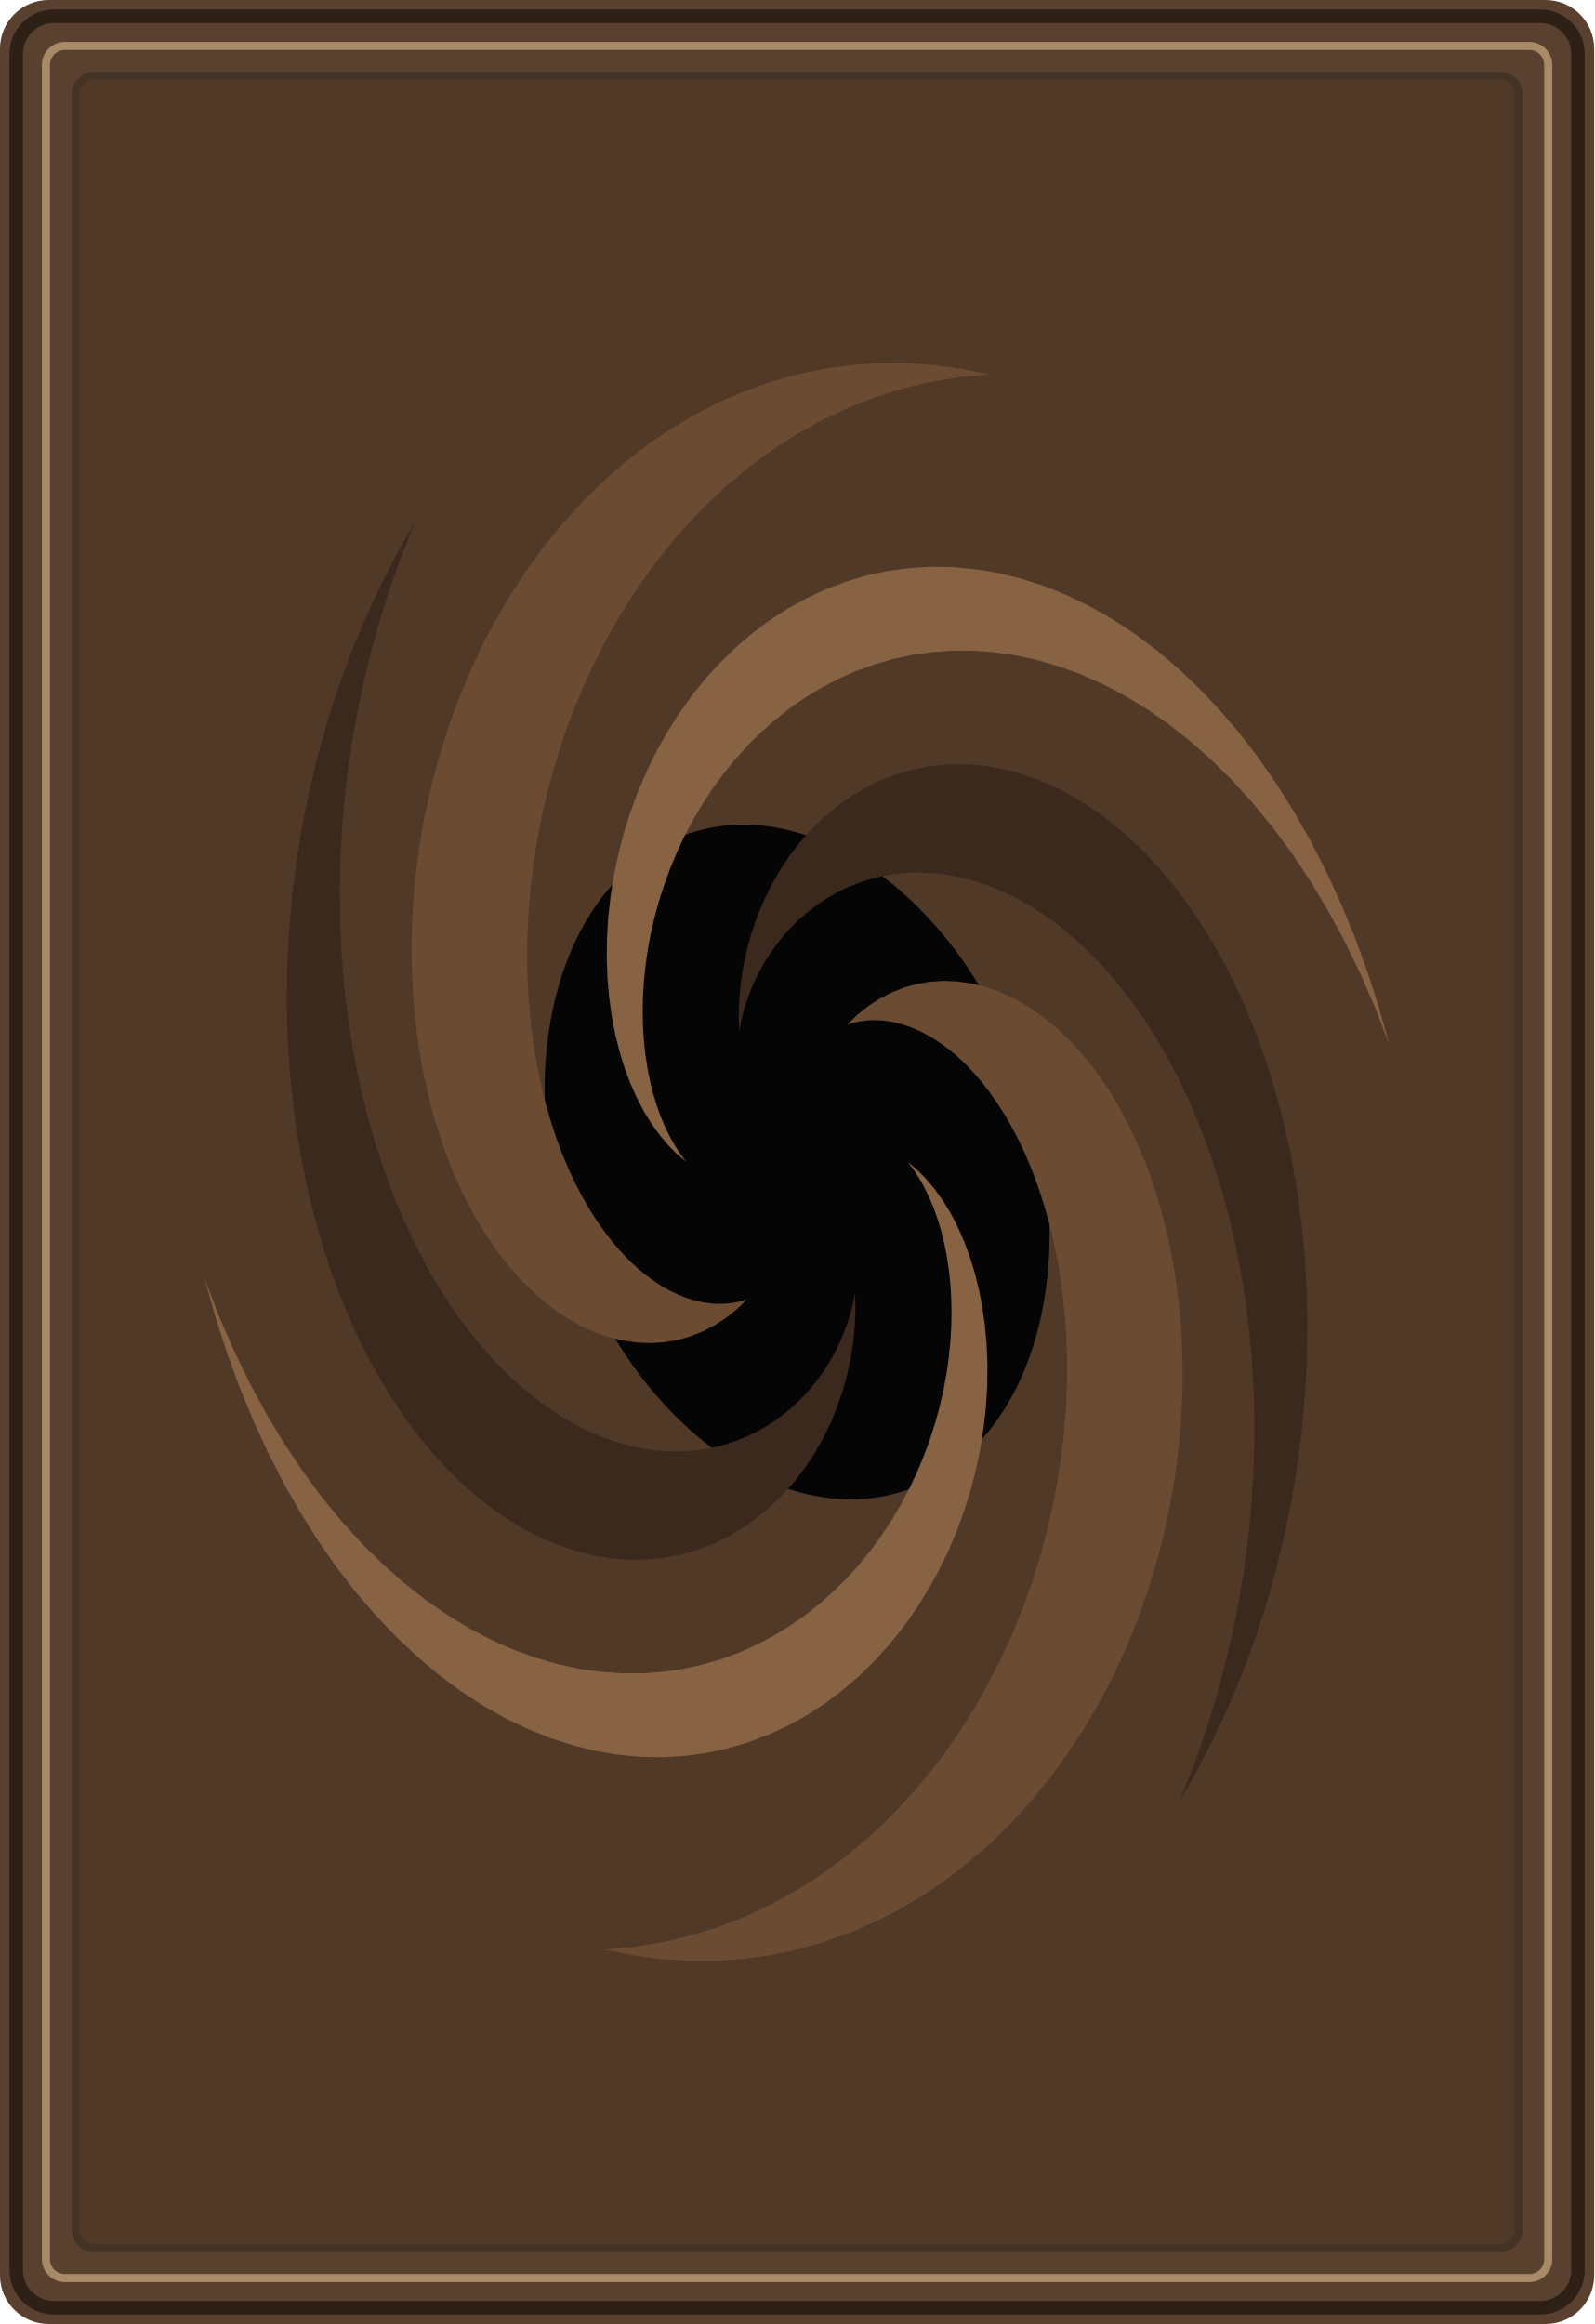
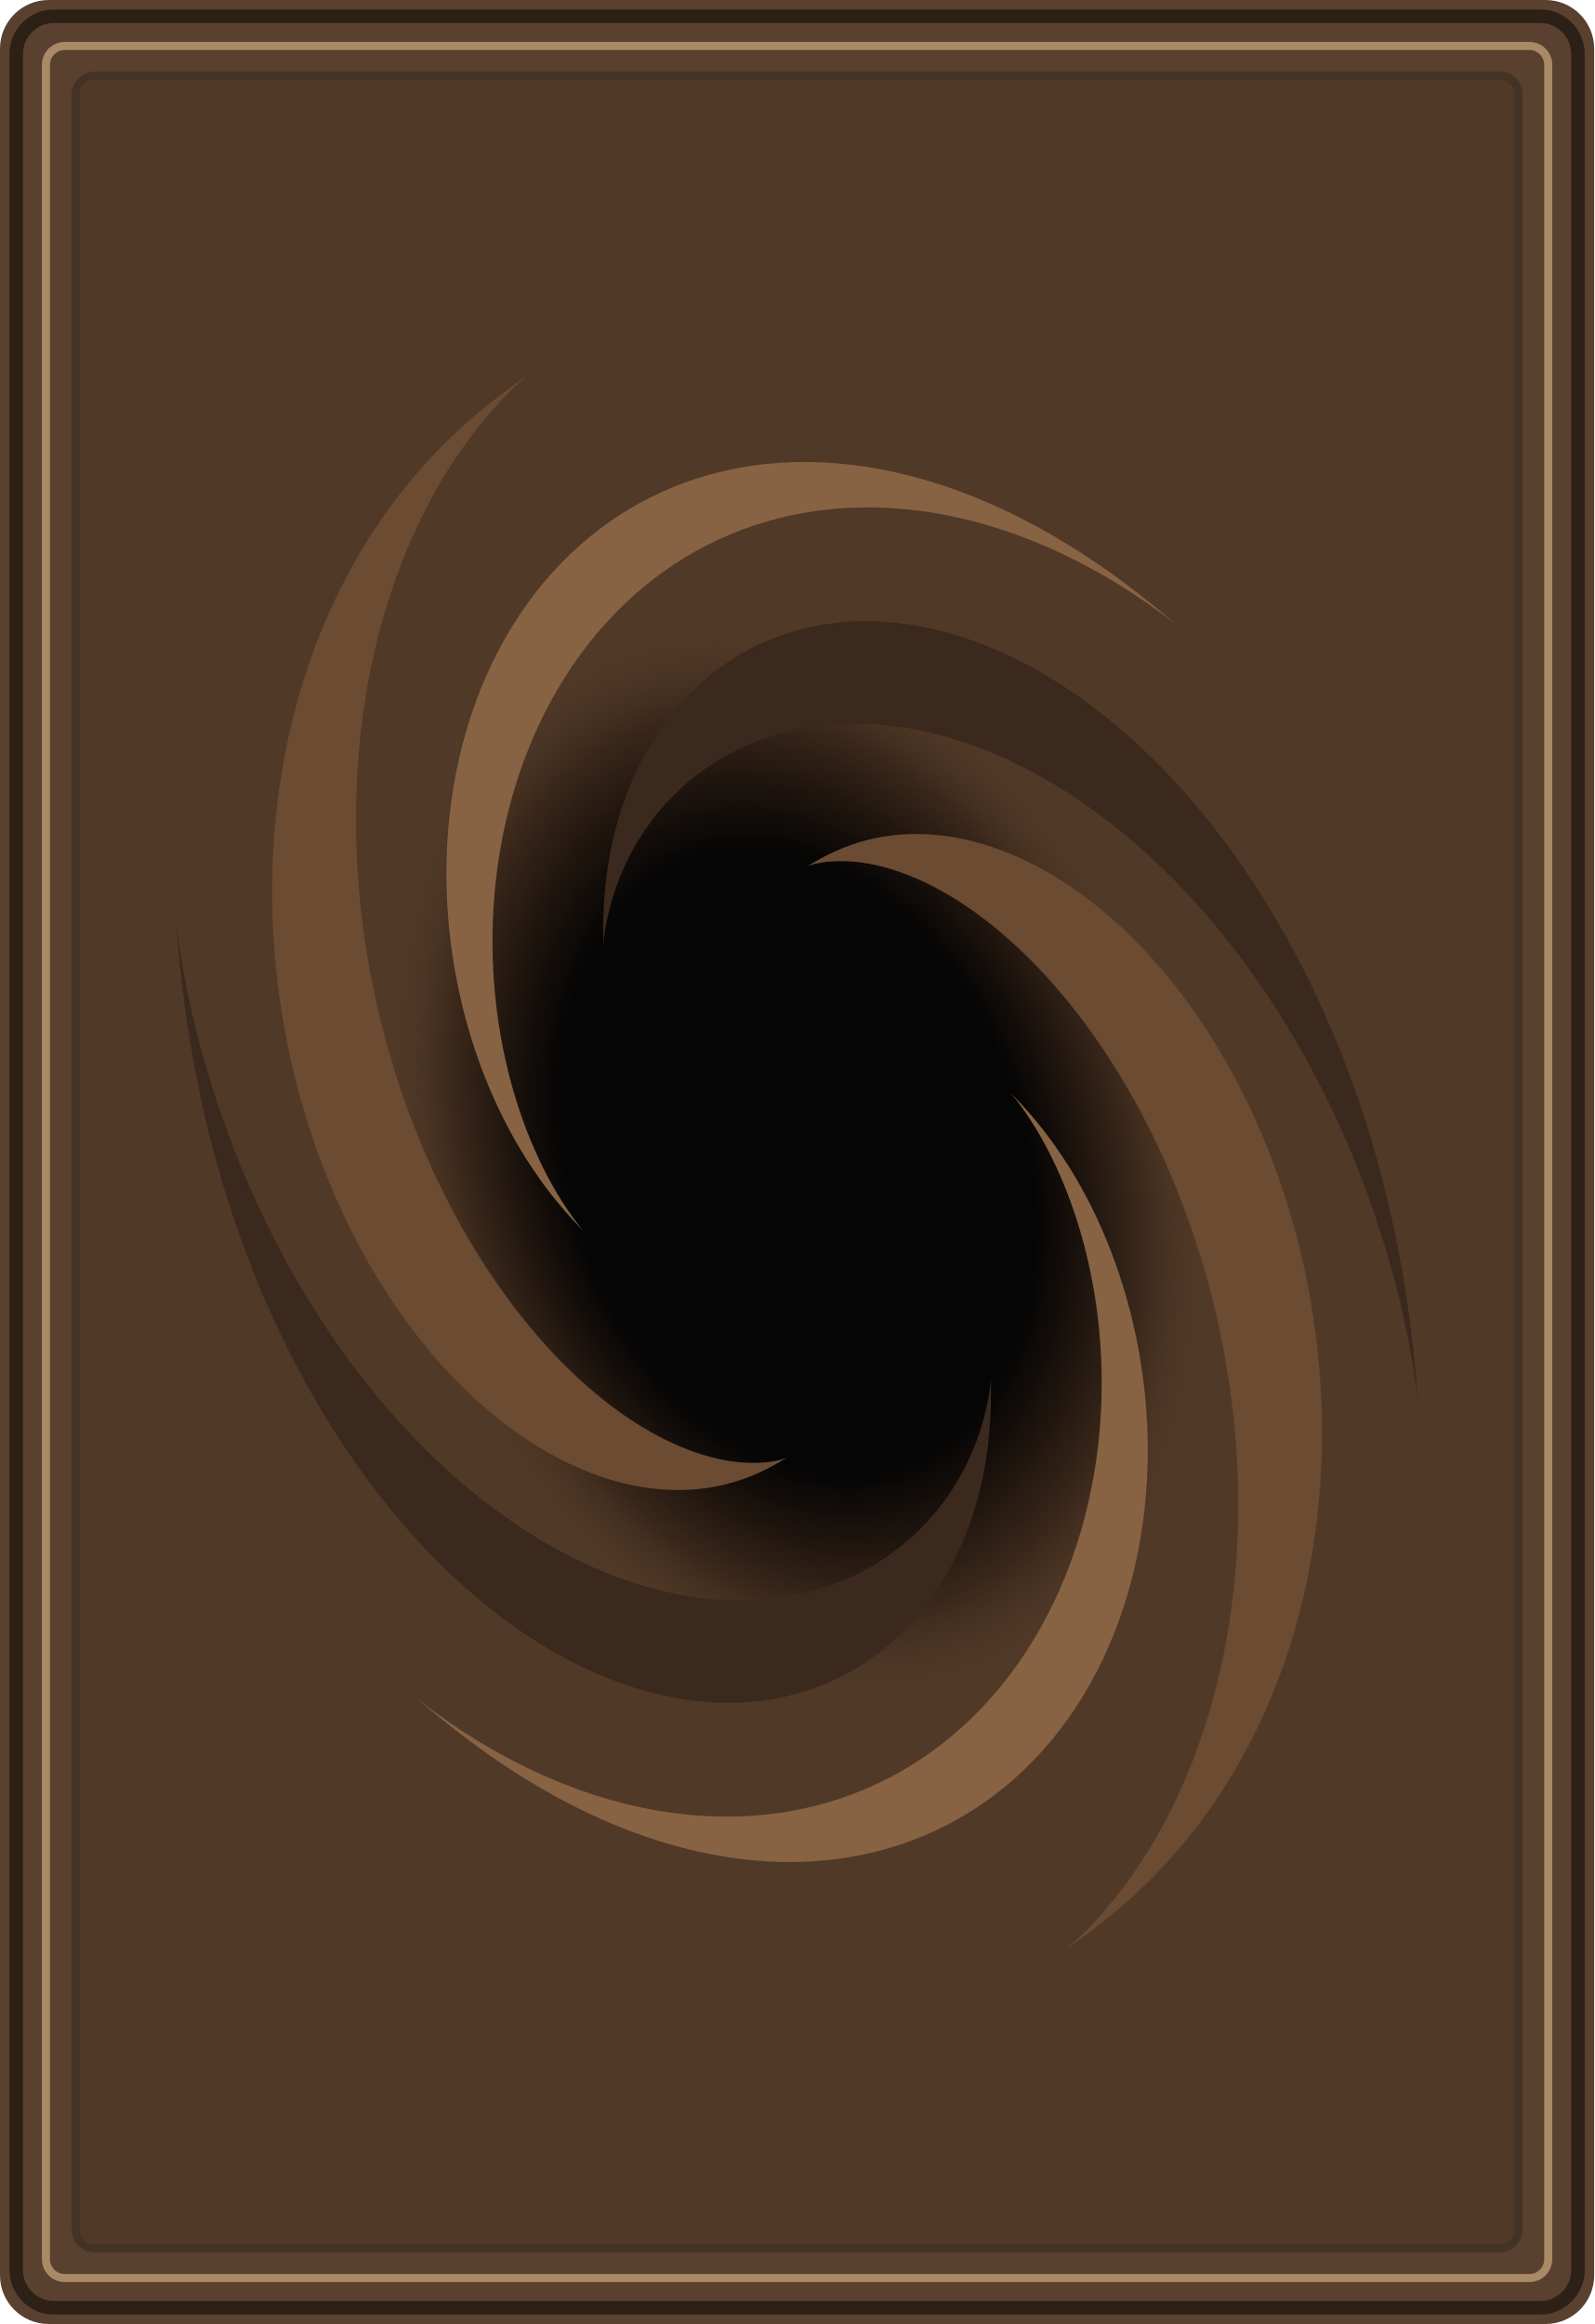
<svg xmlns="http://www.w3.org/2000/svg" width="590" height="860" viewBox="0 0 590 860">
  <g id="matte-brown-frame">
    <defs>
      <clipPath id="back-field">
        <rect x="28" y="28" width="534" height="804" rx="7" />
      </clipPath>
    </defs>
    <rect width="590" height="860" rx="18" fill="#59402f" />
    <rect x="6" y="6" width="578" height="848" rx="14" fill="none" stroke="#2d2017" stroke-width="5" />
    <rect x="17" y="17" width="556" height="826" rx="7" fill="none" stroke="#a88a66" stroke-width="3" />
    <rect x="28" y="28" width="534" height="804" rx="7" fill="#513927" stroke="#443325" stroke-width="3" />
  </g>
-   <g id="black-hole-centre">
-     <ellipse cx="295" cy="430" rx="89" ry="128" transform="rotate(-18 295 430)" fill="#050505" />
+   <g id="inward-transition">
+     <defs>
+       <radialGradient id="inward-dark">
+         <stop offset="0" stop-color="#050505" />
+         <stop offset=".57" stop-color="#050505" />
+         <stop offset=".66" stop-color="#160f0b" />
+         <stop offset=".82" stop-color="#382619" />
+         <stop offset="1" stop-color="#513927" stop-opacity="0" />
+       </radialGradient>
+     </defs>
+     <ellipse cx="295" cy="430" rx="147" ry="205" transform="rotate(-18 295 430)" fill="url(#inward-dark)" />
  </g>
  <g id="broad-currents">
    <g clip-path="url(#back-field)">
      <g id="broad-currents">
-         <path d="M336.00,430.00 L339.42,432.90 L342.73,436.24 L345.90,440.02 L348.91,444.22 L351.74,448.83 L354.35,453.84 L356.74,459.22 L358.88,464.96 L360.75,471.02 L362.33,477.40 L363.60,484.06 L364.56,490.97 L365.18,498.10 L365.45,505.42 L365.36,512.91 L364.89,520.52 L364.05,528.23 L362.82,535.99 L361.20,543.77 L359.18,551.54 L356.77,559.26 L353.96,566.88 L350.75,574.39 L347.16,581.73 L343.17,588.87 L338.81,595.78 L334.07,602.42 L328.97,608.76 L323.52,614.76 L317.74,620.39 L311.63,625.62 L305.22,630.42 L298.52,634.76 L291.55,638.62 L284.34,641.96 L276.89,644.77 L269.23,647.03 L261.39,648.71 L253.40,649.79 L245.26,650.26 L237.01,650.12 L228.68,649.33 L220.28,647.90 L211.86,645.82 L203.42,643.08 L195.00,639.68 L186.63,635.62 L178.33,630.90 L170.13,625.52 L162.06,619.48 L154.14,612.79 L146.39,605.47 L138.84,597.52 L131.52,588.96 L124.46,579.80 L117.66,570.05 L111.17,559.73 L105.00,548.87 L99.16,537.47 L93.69,525.58 L88.60,513.20 L83.92,500.37 L79.65,487.10 L75.82,473.44 L75.82,473.44 L80.93,486.76 L86.46,499.52 L92.36,511.69 L98.61,523.24 L105.19,534.17 L112.05,544.45 L119.18,554.08 L126.53,563.04 L134.09,571.33 L141.82,578.95 L149.69,585.89 L157.67,592.15 L165.74,597.74 L173.86,602.65 L182.02,606.91 L190.17,610.51 L198.30,613.48 L206.39,615.81 L214.40,617.54 L222.32,618.67 L230.12,619.22 L237.79,619.21 L245.30,618.67 L252.63,617.61 L259.78,616.05 L266.72,614.03 L273.44,611.57 L279.93,608.68 L286.18,605.40 L292.16,601.76 L297.89,597.77 L303.34,593.46 L308.51,588.87 L313.40,584.02 L317.99,578.93 L322.29,573.63 L326.30,568.14 L330.01,562.50 L333.42,556.73 L336.54,550.85 L339.36,544.88 L341.88,538.85 L344.12,532.79 L346.07,526.71 L347.74,520.63 L349.13,514.59 L350.25,508.59 L351.10,502.66 L351.70,496.82 L352.05,491.08 L352.16,485.47 L352.03,479.99 L351.68,474.66 L351.12,469.51 L350.35,464.54 L349.39,459.76 L348.24,455.20 L346.92,450.85 L345.44,446.74 L343.80,442.87 L342.03,439.26 L340.13,435.90 L338.12,432.81 L336.00,430.00 Z" fill="#876344" />
-         <path d="M316.46,478.57 L316.60,484.45 L316.38,490.44 L315.80,496.50 L314.86,502.61 L313.54,508.71 L311.85,514.78 L309.78,520.77 L307.35,526.65 L304.55,532.38 L301.38,537.91 L297.87,543.22 L294.00,548.27 L289.81,553.01 L285.30,557.42 L280.48,561.47 L275.38,565.11 L270.01,568.33 L264.39,571.09 L258.54,573.36 L252.49,575.13 L246.26,576.37 L239.87,577.06 L233.35,577.18 L226.73,576.72 L220.03,575.67 L213.28,574.01 L206.51,571.74 L199.74,568.86 L193.02,565.35 L186.36,561.23 L179.79,556.50 L173.34,551.15 L167.04,545.21 L160.92,538.67 L155.01,531.56 L149.32,523.89 L143.89,515.67 L138.74,506.93 L133.89,497.68 L129.37,487.96 L125.20,477.78 L121.39,467.18 L117.97,456.18 L114.95,444.81 L112.35,433.10 L110.19,421.09 L108.47,408.81 L107.21,396.29 L106.43,383.57 L106.12,370.68 L106.29,357.67 L106.96,344.56 L108.13,331.39 L109.80,318.20 L111.96,305.02 L114.63,291.90 L117.80,278.87 L121.47,265.96 L125.64,253.21 L130.29,240.66 L135.43,228.33 L141.04,216.28 L147.12,204.51 L153.66,193.08 L153.66,193.08 L148.34,206.37 L143.60,219.83 L139.43,233.40 L135.84,247.04 L132.81,260.70 L130.33,274.33 L128.40,287.91 L127.00,301.37 L126.13,314.69 L125.75,327.83 L125.87,340.75 L126.45,353.41 L127.49,365.79 L128.95,377.85 L130.83,389.58 L133.09,400.94 L135.72,411.91 L138.69,422.47 L141.99,432.60 L145.58,442.29 L149.44,451.52 L153.55,460.29 L157.89,468.58 L162.43,476.39 L167.15,483.71 L172.03,490.54 L177.04,496.88 L182.16,502.73 L187.37,508.09 L192.65,512.96 L197.98,517.36 L203.34,521.28 L208.71,524.74 L214.08,527.75 L219.42,530.31 L224.72,532.45 L229.97,534.16 L235.15,535.47 L240.24,536.39 L245.24,536.93 L250.14,537.11 L254.91,536.94 L259.55,536.44 L264.06,535.63 L268.42,534.51 L272.63,533.12 L276.67,531.46 L280.54,529.55 L284.24,527.41 L287.76,525.06 L291.10,522.51 L294.24,519.77 L297.20,516.87 L299.96,513.81 L302.52,510.63 L304.88,507.32 L307.04,503.92 L309.00,500.43 L310.75,496.87 L312.30,493.25 L313.64,489.60 L314.78,485.93 L315.72,482.24 L316.46,478.57 Z" fill="#3c291d" />
-         <path d="M276.46,480.84 L272.81,484.38 L268.88,487.55 L264.69,490.30 L260.28,492.62 L255.65,494.48 L250.84,495.84 L245.86,496.70 L240.76,497.03 L235.54,496.81 L230.25,496.03 L224.91,494.68 L219.55,492.75 L214.20,490.24 L208.89,487.14 L203.65,483.46 L198.52,479.21 L193.51,474.37 L188.67,468.98 L184.02,463.04 L179.59,456.57 L175.41,449.58 L171.50,442.10 L167.89,434.15 L164.61,425.76 L161.66,416.95 L159.09,407.76 L156.90,398.22 L155.12,388.37 L153.76,378.23 L152.84,367.85 L152.36,357.27 L152.35,346.52 L152.80,335.65 L153.73,324.69 L155.13,313.70 L157.02,302.70 L159.40,291.74 L162.25,280.87 L165.59,270.11 L169.40,259.53 L173.68,249.14 L178.42,239.00 L183.62,229.14 L189.25,219.60 L195.31,210.41 L201.78,201.61 L208.65,193.23 L215.89,185.30 L223.50,177.86 L231.45,170.92 L239.72,164.52 L248.30,158.68 L257.15,153.42 L266.26,148.76 L275.60,144.73 L285.15,141.33 L294.89,138.59 L304.79,136.51 L314.83,135.12 L324.99,134.41 L335.23,134.39 L345.54,135.08 L355.88,136.47 L366.24,138.57 L366.24,138.57 L355.24,139.56 L344.46,141.33 L333.94,143.84 L323.70,147.07 L313.77,150.97 L304.16,155.52 L294.90,160.67 L286.01,166.39 L277.50,172.63 L269.38,179.35 L261.68,186.52 L254.39,194.09 L247.53,202.03 L241.11,210.28 L235.11,218.81 L229.56,227.58 L224.45,236.55 L219.77,245.68 L215.52,254.93 L211.71,264.28 L208.31,273.67 L205.33,283.08 L202.75,292.48 L200.57,301.83 L198.77,311.11 L197.35,320.29 L196.28,329.34 L195.55,338.25 L195.16,346.98 L195.08,355.52 L195.30,363.85 L195.80,371.95 L196.58,379.81 L197.60,387.42 L198.86,394.76 L200.34,401.83 L202.03,408.61 L203.90,415.09 L205.95,421.28 L208.15,427.17 L210.50,432.76 L212.98,438.03 L215.58,443.00 L218.27,447.66 L221.06,452.02 L223.92,456.06 L226.84,459.80 L229.82,463.24 L232.83,466.38 L235.88,469.23 L238.95,471.79 L242.03,474.05 L245.10,476.04 L248.17,477.75 L251.22,479.19 L254.24,480.36 L257.23,481.27 L260.17,481.93 L263.06,482.33 L265.89,482.50 L268.66,482.42 L271.34,482.12 L273.95,481.59 L276.46,480.84 Z" fill="#6b4b32" />
+         <path d="M373.96,404.34 L376.35,406.84 L378.78,409.45 L381.20,412.18 L383.61,415.04 L386.01,418.01 L388.37,421.12 L390.71,424.35 L393.01,427.71 L395.27,431.18 L397.48,434.78 L399.64,438.50 L401.74,442.33 L403.78,446.28 L405.75,450.34 L407.65,454.50 L409.47,458.77 L411.21,463.14 L412.87,467.61 L414.43,472.17 L415.90,476.81 L417.27,481.54 L418.54,486.34 L419.70,491.22 L420.76,496.16 L421.69,501.16 L422.51,506.22 L423.21,511.33 L423.79,516.48 L424.23,521.67 L424.55,526.89 L424.74,532.13 L424.79,537.40 L424.70,542.67 L424.47,547.95 L424.10,553.22 L423.59,558.49 L422.94,563.73 L422.13,568.96 L421.18,574.16 L420.09,579.32 L418.84,584.43 L417.45,589.50 L415.91,594.50 L414.21,599.44 L412.37,604.32 L410.38,609.11 L408.25,613.82 L405.96,618.44 L403.53,622.96 L400.96,627.37 L398.24,631.68 L395.38,635.87 L392.38,639.94 L389.24,643.88 L385.97,647.69 L382.56,651.36 L379.02,654.89 L375.35,658.27 L371.56,661.49 L367.65,664.56 L363.61,667.46 L359.46,670.20 L355.19,672.76 L350.82,675.15 L346.34,677.36 L341.75,679.39 L337.07,681.24 L332.29,682.89 L327.43,684.35 L322.47,685.62 L317.43,686.69 L312.32,687.57 L307.12,688.24 L301.86,688.71 L296.54,688.98 L291.15,689.04 L285.70,688.89 L280.20,688.54 L274.65,687.98 L269.06,687.20 L263.42,686.22 L257.75,685.03 L252.05,683.63 L246.33,682.02 L240.58,680.20 L234.81,678.17 L229.02,675.93 L223.23,673.48 L217.43,670.83 L211.63,667.97 L205.83,664.91 L200.04,661.64 L194.26,658.17 L188.49,654.50 L182.74,650.64 L177.00,646.58 L171.29,642.32 L165.60,637.89 L159.93,633.27 L154.27,628.49 L154.27,628.49 L160.11,632.99 L166.02,637.21 L171.96,641.18 L177.92,644.90 L183.89,648.37 L189.87,651.59 L195.85,654.58 L201.81,657.32 L207.76,659.82 L213.69,662.09 L219.59,664.12 L225.46,665.92 L231.29,667.48 L237.07,668.82 L242.81,669.94 L248.49,670.83 L254.11,671.50 L259.66,671.96 L265.15,672.21 L270.56,672.24 L275.90,672.08 L281.16,671.72 L286.34,671.16 L291.42,670.41 L296.42,669.47 L301.32,668.35 L306.13,667.06 L310.84,665.59 L315.45,663.96 L319.95,662.16 L324.35,660.21 L328.64,658.11 L332.82,655.86 L336.89,653.47 L340.85,650.94 L344.70,648.28 L348.43,645.49 L352.05,642.59 L355.55,639.57 L358.94,636.43 L362.20,633.20 L365.35,629.86 L368.39,626.43 L371.30,622.91 L374.10,619.30 L376.78,615.61 L379.35,611.85 L381.80,608.01 L384.13,604.11 L386.34,600.15 L388.44,596.13 L390.43,592.06 L392.30,587.94 L394.06,583.77 L395.71,579.57 L397.25,575.33 L398.67,571.06 L399.99,566.76 L401.20,562.43 L402.30,558.09 L403.30,553.73 L404.19,549.35 L404.98,544.97 L405.67,540.58 L406.26,536.19 L406.74,531.80 L407.13,527.41 L407.42,523.03 L407.62,518.66 L407.72,514.30 L407.73,509.96 L407.65,505.65 L407.48,501.35 L407.21,497.08 L406.86,492.83 L406.43,488.62 L405.91,484.45 L405.31,480.31 L404.62,476.20 L403.86,472.15 L403.01,468.13 L402.09,464.17 L401.10,460.26 L400.03,456.40 L398.88,452.60 L397.67,448.85 L396.38,445.17 L395.03,441.56 L393.61,438.01 L392.13,434.53 L390.58,431.13 L388.97,427.80 L387.30,424.55 L385.57,421.39 L383.79,418.31 L381.94,415.32 L380.04,412.42 L378.09,409.62 L376.07,406.92 L373.96,404.34 Z" fill="#876344" />
+         <path d="M366.72,510.11 L366.75,513.76 L366.75,517.50 L366.67,521.30 L366.50,525.14 L366.23,529.02 L365.87,532.92 L365.40,536.84 L364.82,540.77 L364.12,544.70 L363.31,548.62 L362.37,552.54 L361.32,556.43 L360.14,560.30 L358.83,564.14 L357.40,567.93 L355.84,571.68 L354.15,575.37 L352.32,578.99 L350.37,582.55 L348.29,586.03 L346.08,589.43 L343.74,592.74 L341.27,595.95 L338.67,599.05 L335.95,602.04 L333.10,604.91 L330.12,607.66 L327.03,610.28 L323.81,612.76 L320.48,615.10 L317.04,617.29 L313.48,619.32 L309.82,621.20 L306.05,622.91 L302.19,624.44 L298.22,625.81 L294.16,626.99 L290.02,628.00 L285.78,628.81 L281.47,629.44 L277.09,629.87 L272.63,630.10 L268.11,630.14 L263.52,629.97 L258.88,629.60 L254.19,629.03 L249.46,628.24 L244.69,627.25 L239.88,626.05 L235.04,624.63 L230.18,623.01 L225.31,621.18 L220.42,619.14 L215.52,616.89 L210.63,614.43 L205.74,611.76 L200.86,608.88 L195.99,605.81 L191.15,602.53 L186.34,599.05 L181.56,595.37 L176.81,591.50 L172.11,587.44 L167.46,583.18 L162.86,578.75 L158.32,574.13 L153.84,569.33 L149.43,564.36 L145.09,559.22 L140.83,553.91 L136.65,548.44 L132.56,542.82 L128.56,537.04 L124.65,531.11 L120.84,525.04 L117.13,518.84 L113.52,512.50 L110.02,506.03 L106.64,499.44 L103.37,492.73 L100.22,485.91 L97.18,478.99 L94.27,471.96 L91.49,464.83 L88.83,457.61 L86.31,450.30 L83.91,442.91 L81.65,435.45 L79.53,427.91 L77.54,420.31 L75.69,412.64 L73.98,404.92 L72.41,397.14 L70.97,389.32 L69.68,381.45 L68.53,373.54 L67.51,365.59 L66.63,357.60 L65.87,349.57 L65.20,341.50 L65.20,341.50 L66.30,349.72 L67.64,357.92 L69.19,366.06 L70.92,374.13 L72.84,382.13 L74.92,390.04 L77.17,397.85 L79.58,405.56 L82.14,413.15 L84.84,420.63 L87.67,427.99 L90.64,435.22 L93.74,442.31 L96.95,449.27 L100.28,456.08 L103.72,462.74 L107.25,469.24 L110.88,475.59 L114.61,481.78 L118.41,487.81 L122.29,493.67 L126.25,499.36 L130.27,504.89 L134.35,510.24 L138.48,515.41 L142.67,520.42 L146.90,525.24 L151.17,529.89 L155.47,534.36 L159.81,538.66 L164.16,542.78 L168.54,546.72 L172.93,550.48 L177.33,554.07 L181.74,557.49 L186.15,560.73 L190.56,563.80 L194.96,566.70 L199.35,569.43 L203.72,572.00 L208.08,574.40 L212.42,576.63 L216.74,578.71 L221.03,580.62 L225.29,582.38 L229.51,583.99 L233.70,585.44 L237.86,586.75 L241.97,587.91 L246.04,588.92 L250.07,589.80 L254.05,590.53 L257.99,591.13 L261.87,591.60 L265.70,591.93 L269.48,592.14 L273.20,592.22 L276.87,592.18 L280.48,592.02 L284.03,591.75 L287.52,591.36 L290.95,590.85 L294.32,590.24 L297.62,589.52 L300.86,588.69 L304.04,587.76 L307.15,586.73 L310.19,585.61 L313.17,584.38 L316.07,583.07 L318.91,581.66 L321.68,580.16 L324.37,578.58 L327.00,576.91 L329.55,575.16 L332.02,573.32 L334.43,571.41 L336.75,569.42 L339.01,567.35 L341.18,565.22 L343.28,563.01 L345.30,560.73 L347.24,558.38 L349.09,555.97 L350.87,553.50 L352.56,550.96 L354.17,548.37 L355.70,545.72 L357.14,543.01 L358.49,540.25 L359.75,537.44 L360.92,534.59 L362.00,531.68 L362.99,528.73 L363.88,525.74 L364.67,522.71 L365.36,519.64 L365.94,516.52 L366.41,513.36 L366.72,510.11 Z" fill="#3c291d" />
+         <path d="M291.11,539.51 L288.69,540.92 L286.18,542.34 L283.58,543.70 L280.88,544.99 L278.08,546.19 L275.19,547.29 L272.21,548.27 L269.14,549.13 L265.98,549.87 L262.74,550.46 L259.42,550.92 L256.02,551.22 L252.55,551.37 L249.00,551.37 L245.39,551.19 L241.72,550.85 L237.98,550.34 L234.20,549.65 L230.37,548.78 L226.49,547.73 L222.58,546.49 L218.64,545.06 L214.67,543.45 L210.67,541.64 L206.67,539.64 L202.65,537.45 L198.63,535.06 L194.62,532.49 L190.61,529.72 L186.62,526.75 L182.65,523.60 L178.71,520.25 L174.80,516.72 L170.93,513.01 L167.11,509.11 L163.35,505.03 L159.64,500.77 L156.00,496.34 L152.42,491.75 L148.93,486.98 L145.52,482.06 L142.19,476.98 L138.97,471.76 L135.84,466.38 L132.81,460.87 L129.90,455.23 L127.10,449.46 L124.42,443.56 L121.86,437.56 L119.43,431.44 L117.14,425.23 L114.98,418.92 L112.96,412.52 L111.08,406.05 L109.36,399.50 L107.78,392.89 L106.35,386.22 L105.08,379.50 L103.97,372.74 L103.02,365.94 L102.23,359.11 L101.60,352.27 L101.14,345.41 L100.84,338.55 L100.72,331.69 L100.75,324.84 L100.96,318.01 L101.34,311.20 L101.88,304.42 L102.59,297.68 L103.47,290.98 L104.52,284.33 L105.73,277.74 L107.11,271.22 L108.66,264.76 L110.37,258.38 L112.24,252.07 L114.27,245.86 L116.46,239.74 L118.81,233.71 L121.31,227.78 L123.97,221.96 L126.78,216.25 L129.73,210.66 L132.84,205.18 L136.09,199.83 L139.48,194.60 L143.01,189.50 L146.67,184.53 L150.47,179.70 L154.41,175.00 L158.47,170.45 L162.66,166.03 L166.97,161.76 L171.40,157.62 L175.94,153.63 L180.60,149.77 L185.37,146.04 L190.24,142.43 L195.19,138.87 L195.19,138.87 L190.49,143.10 L185.99,147.63 L181.67,152.37 L177.54,157.32 L173.59,162.44 L169.82,167.73 L166.24,173.17 L162.84,178.75 L159.62,184.46 L156.59,190.29 L153.74,196.23 L151.08,202.27 L148.59,208.39 L146.29,214.60 L144.16,220.88 L142.21,227.22 L140.44,233.61 L138.84,240.05 L137.40,246.52 L136.14,253.02 L135.05,259.54 L134.11,266.08 L133.34,272.62 L132.72,279.16 L132.26,285.68 L131.94,292.20 L131.77,298.69 L131.75,305.15 L131.86,311.58 L132.10,317.97 L132.48,324.32 L132.99,330.62 L133.62,336.86 L134.36,343.04 L135.23,349.15 L136.20,355.20 L137.28,361.18 L138.46,367.08 L139.74,372.91 L141.12,378.65 L142.58,384.31 L144.14,389.88 L145.78,395.37 L147.49,400.76 L149.29,406.06 L151.15,411.26 L153.08,416.37 L155.08,421.39 L157.14,426.30 L159.26,431.11 L161.44,435.83 L163.66,440.44 L165.94,444.95 L168.26,449.37 L170.63,453.67 L173.04,457.88 L175.49,461.98 L177.97,465.98 L180.49,469.88 L183.04,473.68 L185.62,477.37 L188.22,480.96 L190.85,484.45 L193.51,487.84 L196.19,491.12 L198.88,494.31 L201.60,497.39 L204.33,500.37 L207.08,503.25 L209.84,506.02 L212.61,508.70 L215.40,511.27 L218.19,513.74 L220.99,516.11 L223.79,518.38 L226.61,520.55 L229.42,522.61 L232.24,524.57 L235.05,526.43 L237.87,528.18 L240.68,529.82 L243.49,531.37 L246.29,532.80 L249.09,534.13 L251.87,535.35 L254.65,536.46 L257.41,537.46 L260.16,538.35 L262.89,539.13 L265.60,539.80 L268.29,540.35 L270.95,540.78 L273.59,541.09 L276.21,541.28 L278.79,541.35 L281.33,541.28 L283.84,541.09 L286.31,540.74 L288.73,540.24 L291.11,539.51 Z" fill="#6b4b32" />
      </g>
      <use href="#broad-currents" transform="rotate(180 295 430)" />
    </g>
  </g>
</svg>
